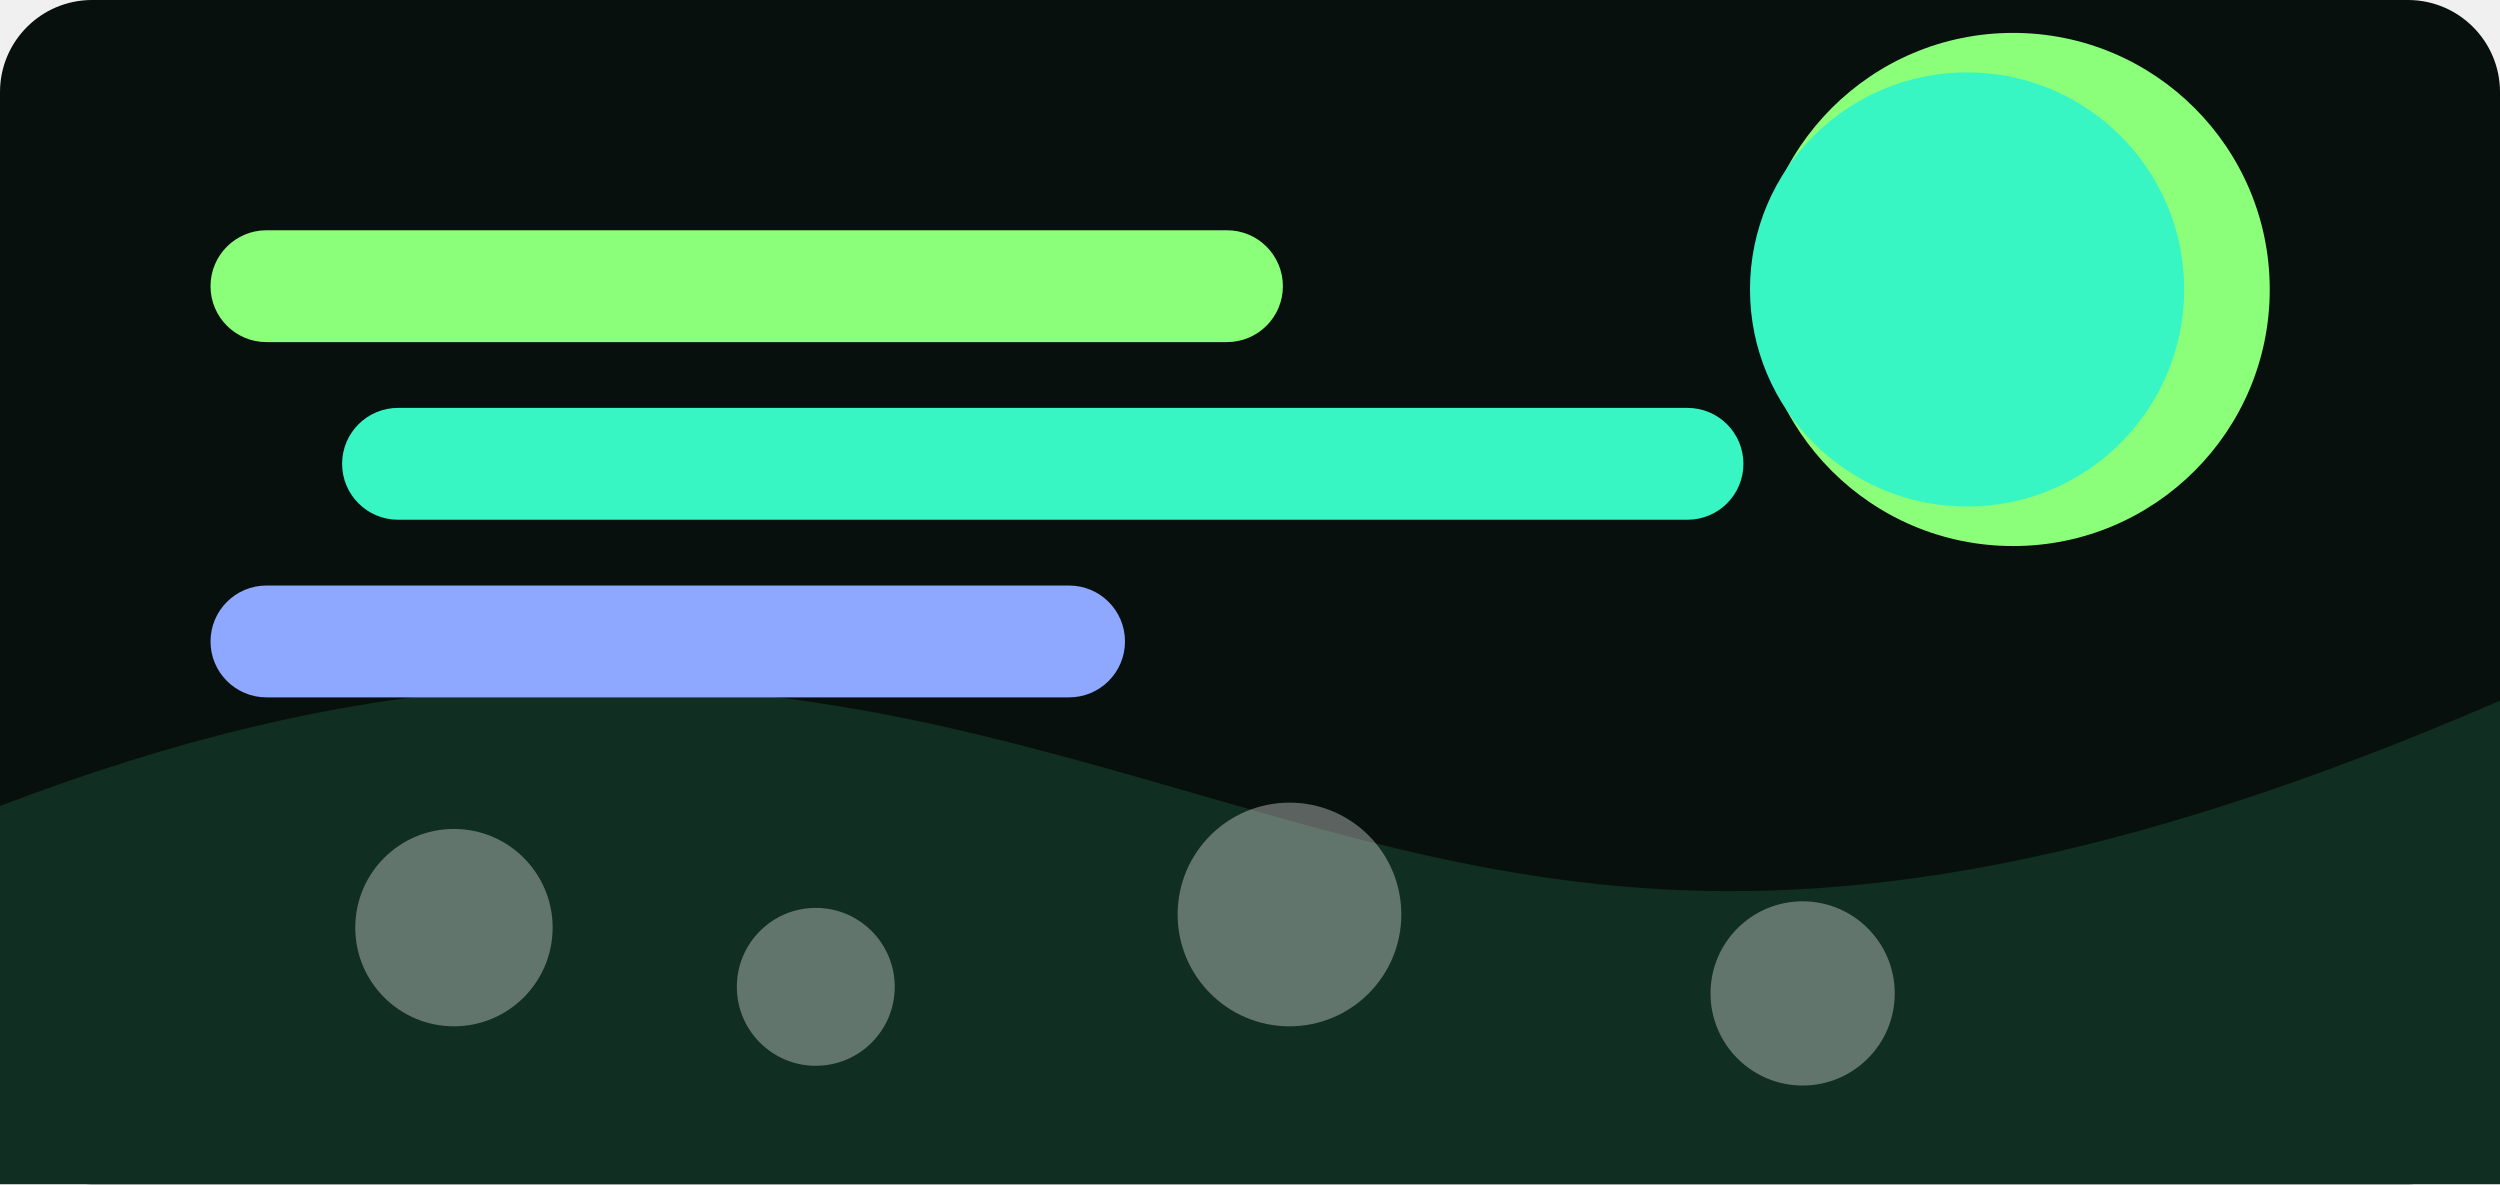
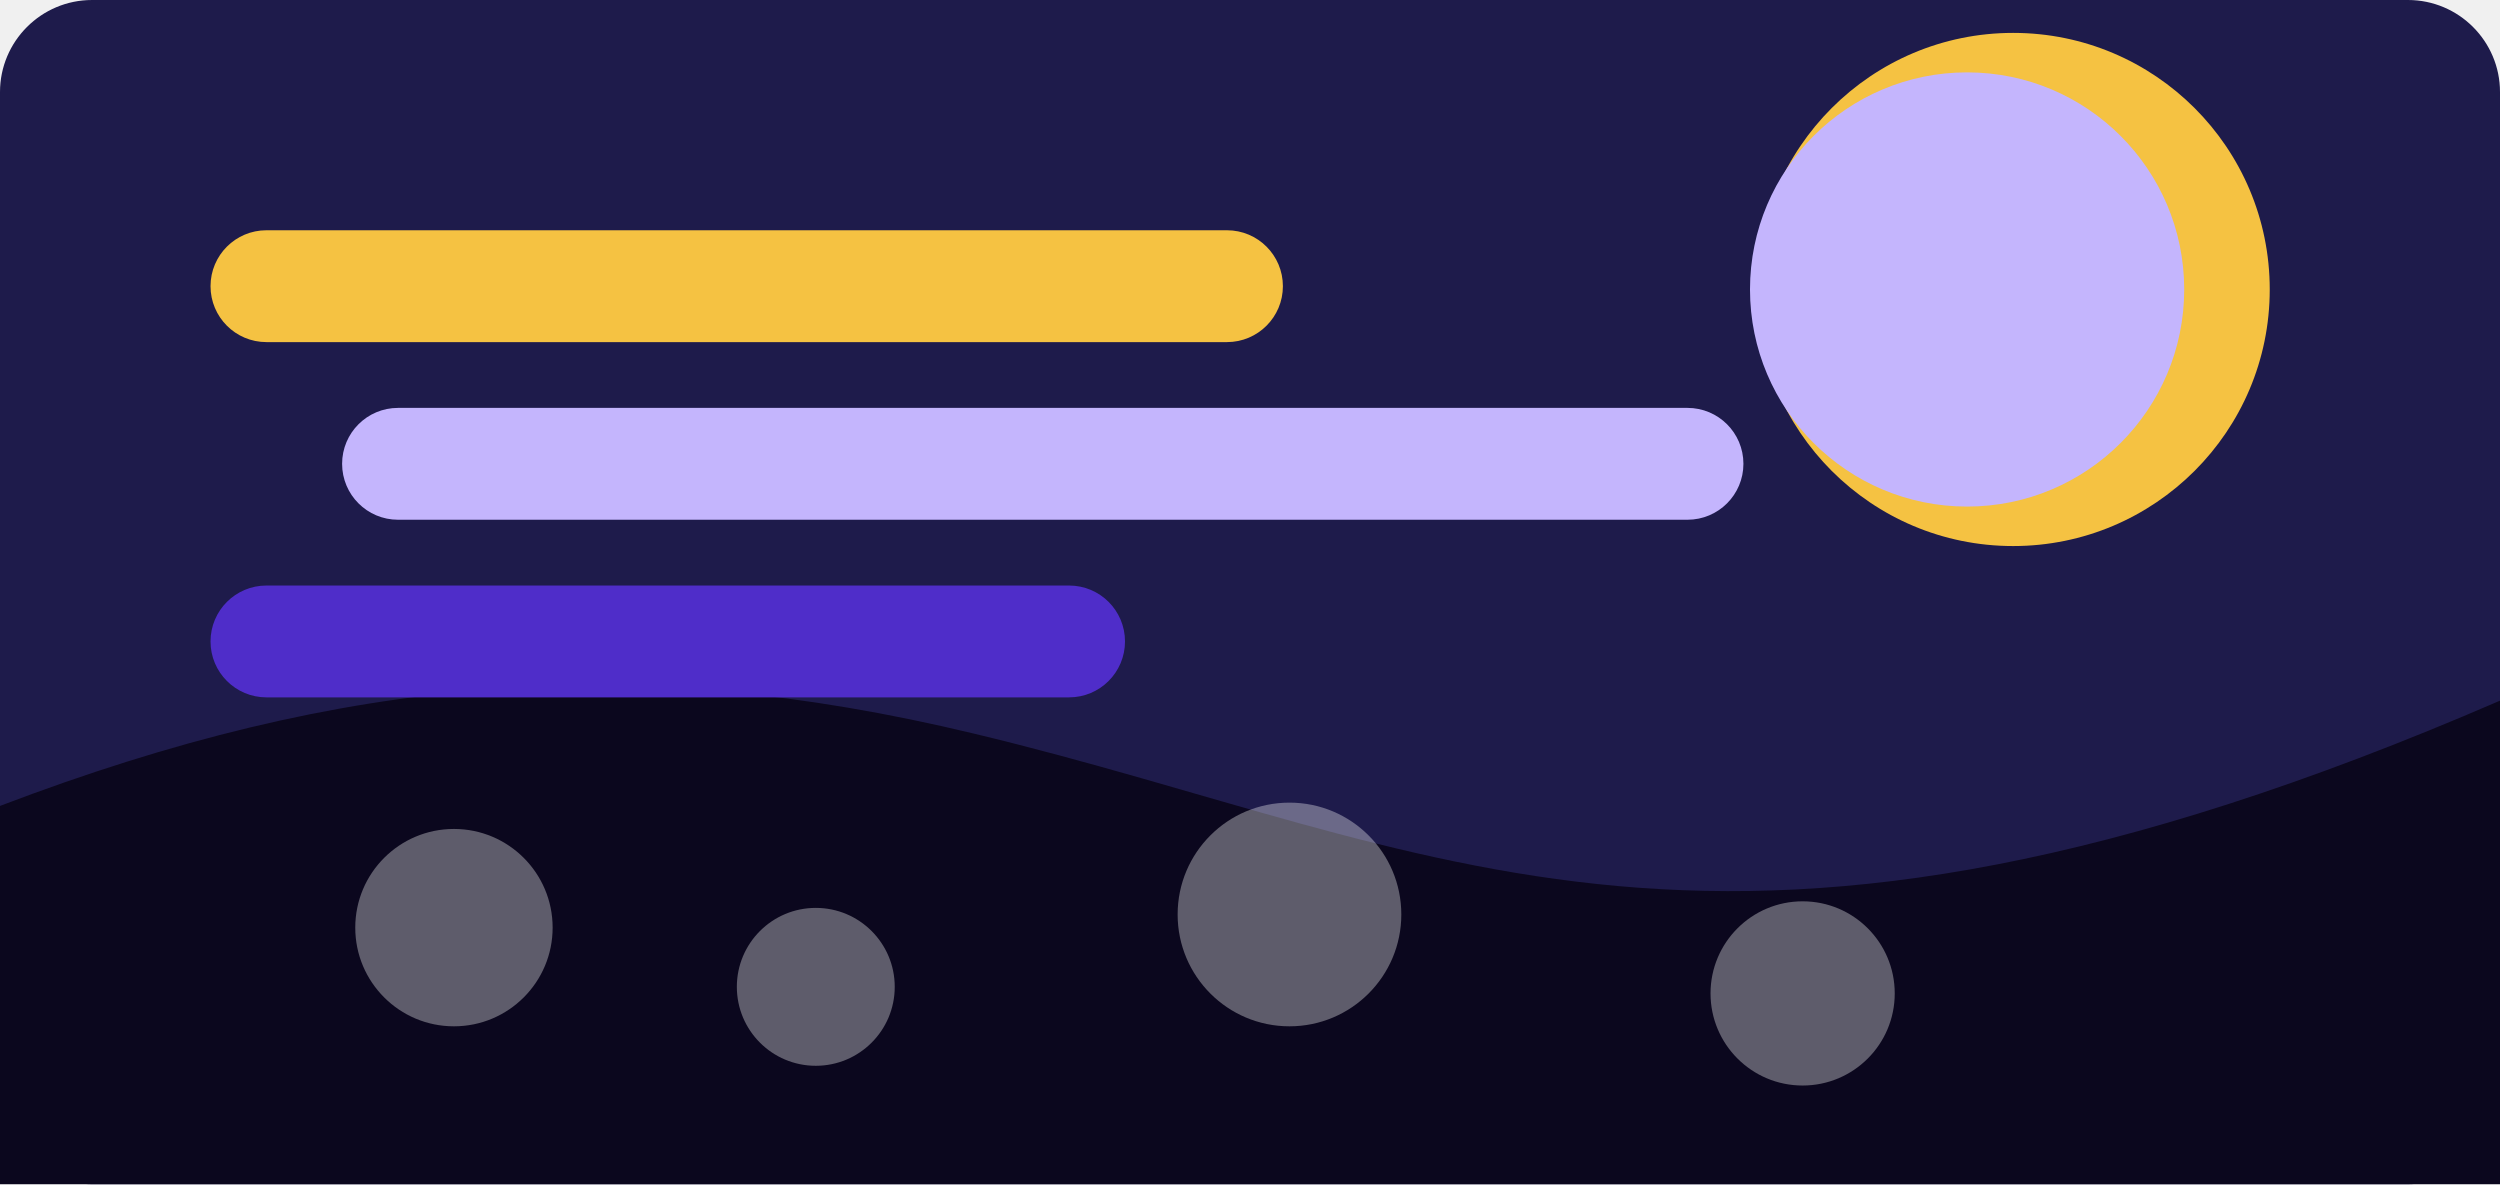
<svg xmlns="http://www.w3.org/2000/svg" width="760" height="360" viewBox="0 0 760 360" fill="none">
-   <rect width="760" height="360" rx="28" fill="#07100C" />
-   <path d="M0 245C105 205 192 198 296 223C438 257 522 316 760 213V360H0V245Z" fill="#102E21" />
-   <circle cx="612" cy="88" r="78" fill="#8CFF7A" />
-   <circle cx="598" cy="88" r="66" fill="#37F6C3" />
-   <rect x="64" y="70" width="326" height="34" rx="17" fill="#8CFF7A" />
-   <rect x="104" y="124" width="426" height="34" rx="17" fill="#37F6C3" />
-   <rect x="64" y="178" width="278" height="34" rx="17" fill="#8EA7FF" />
+   <rect width="760" height="360" rx="28" fill="#1E1B4B" />
+   <path d="M0 245C105 205 192 198 296 223C438 257 522 316 760 213V360H0V245Z" fill="#0B071E" />
+   <circle cx="612" cy="88" r="78" fill="#F5C242" />
+   <circle cx="598" cy="88" r="66" fill="#C4B5FD" />
+   <rect x="64" y="70" width="326" height="34" rx="17" fill="#F5C242" />
+   <rect x="104" y="124" width="426" height="34" rx="17" fill="#C4B5FD" />
+   <rect x="64" y="178" width="278" height="34" rx="17" fill="#4F2DC9" />
  <g opacity="0.34">
    <circle cx="138" cy="282" r="30" fill="white" />
    <circle cx="248" cy="300" r="24" fill="white" />
    <circle cx="392" cy="278" r="34" fill="white" />
    <circle cx="548" cy="302" r="28" fill="white" />
  </g>
</svg>
